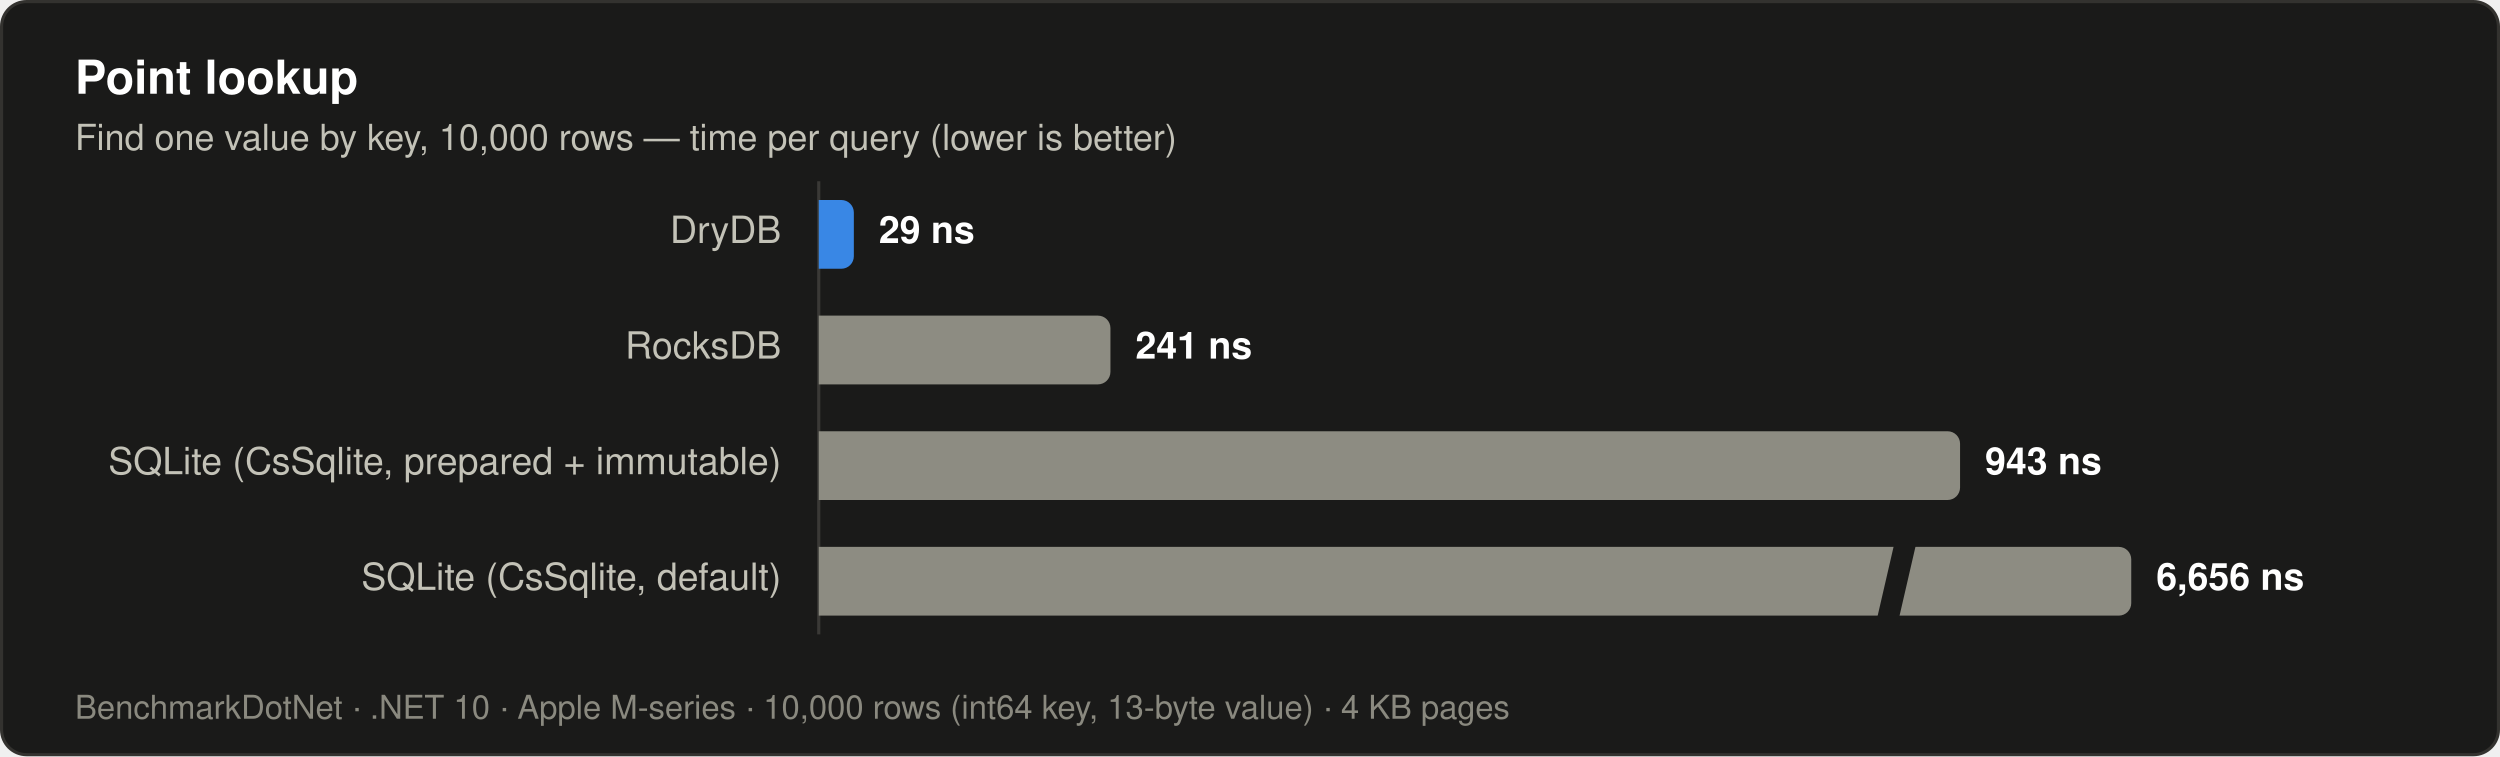
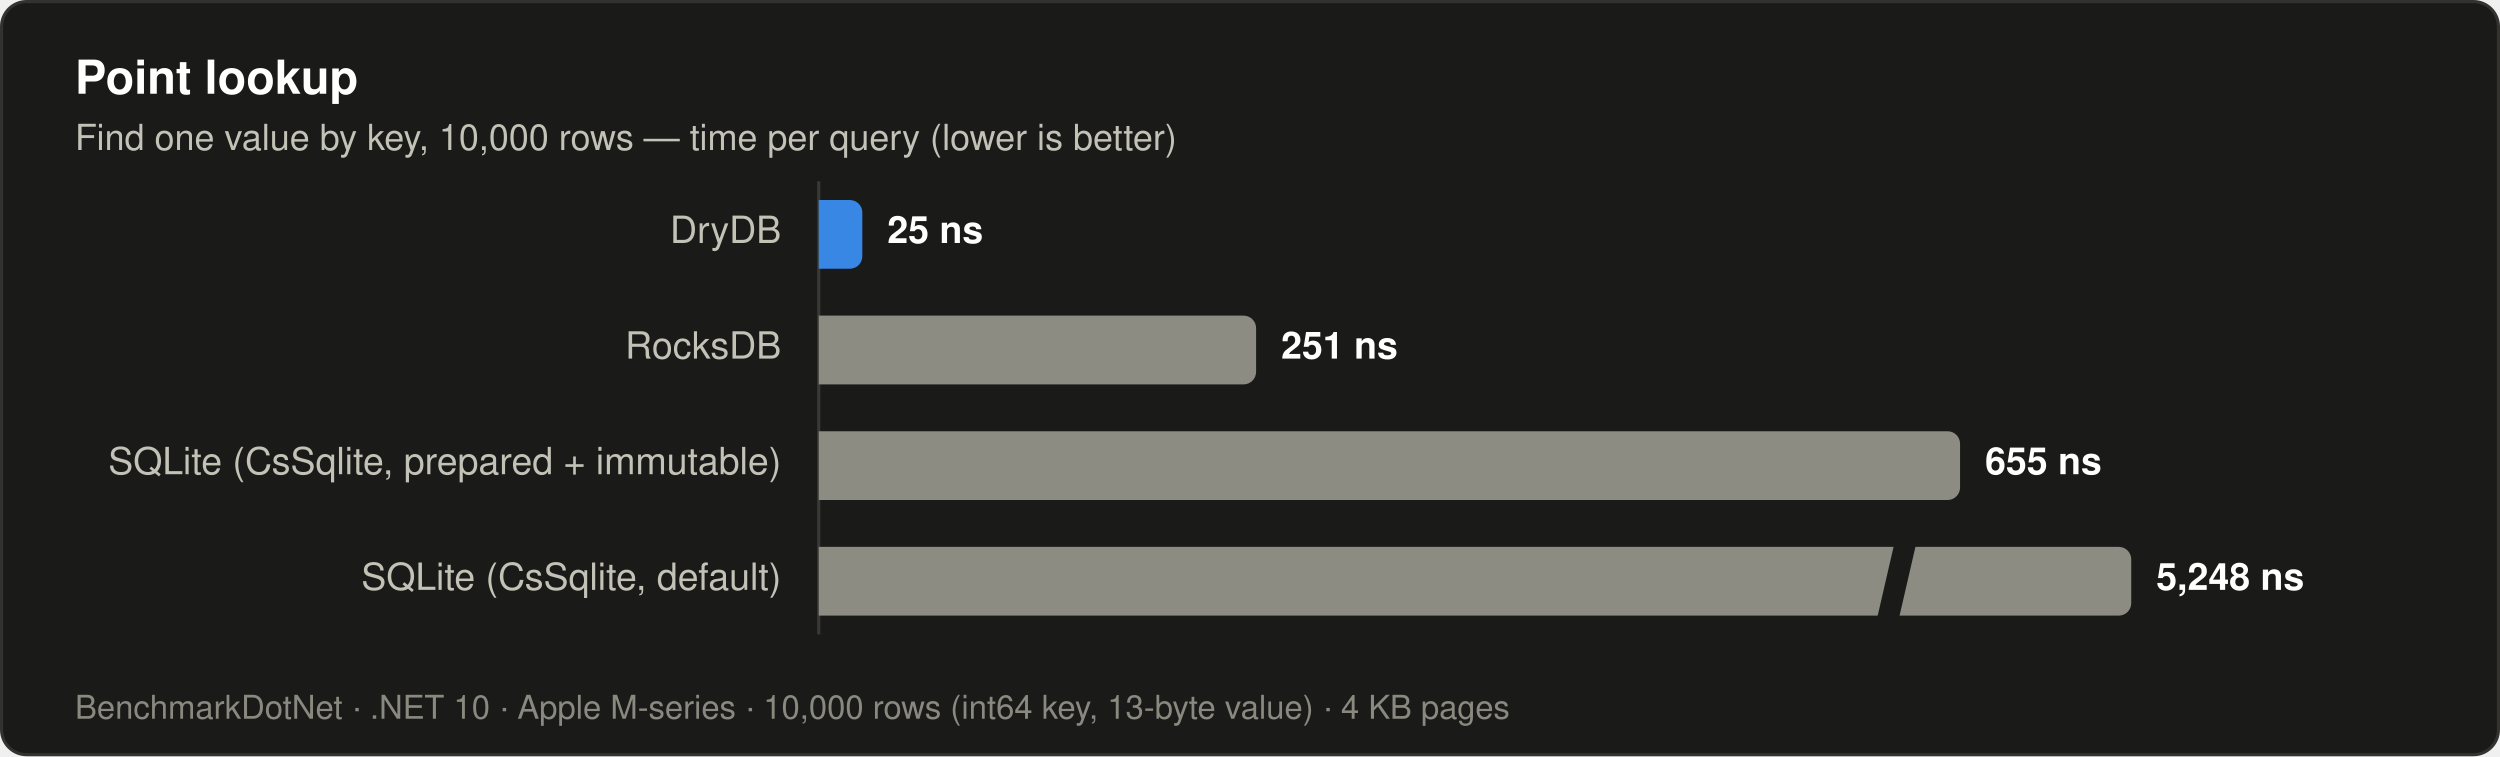
<svg xmlns="http://www.w3.org/2000/svg" viewBox="0 0 800 242" width="800" height="242" role="img" aria-label="Point lookup benchmark">
  <rect x="0.5" y="0.5" width="799" height="241" rx="8" fill="#1a1a19" stroke="#33322f" />
  <g font-family="ui-sans-serif, -apple-system, 'Segoe UI', Helvetica, Arial, sans-serif">
    <text x="24" y="30" font-size="15" font-weight="600" fill="#ffffff">Point lookup</text>
    <text x="24" y="48" font-size="11.5" fill="#c3c2b7">Find one value by key, 10,000 rows — time per query (lower is better)</text>
    <line x1="262" y1="58" x2="262" y2="203" stroke="#3a3936" stroke-width="1" />
    <text x="250" y="75" text-anchor="end" dominant-baseline="central" font-size="12" fill="#c3c2b7">DryDB</text>
-     <path d="M262 64 h7.23 a4 4 0 0 1 4 4 v14 a4 4 0 0 1 -4 4 h-7.23 Z" fill="#3987e5" />
-     <text x="281.231" y="75" dominant-baseline="central" font-size="12" font-weight="600" fill="#ffffff">29 ns</text>
+     <path d="M262 64 h9.94 a4 4 0 0 1 4 4 v14 a4 4 0 0 1 -4 4 h-9.94 Z" fill="#3987e5" />
+     <text x="283.94" y="75" dominant-baseline="central" font-size="12" font-weight="600" fill="#ffffff">25 ns</text>
    <text x="250" y="112" text-anchor="end" dominant-baseline="central" font-size="12" fill="#c3c2b7">RocksDB</text>
-     <path d="M262 101 h89.34 a4 4 0 0 1 4 4 v14 a4 4 0 0 1 -4 4 h-89.34 Z" fill="#8d8c82" />
-     <text x="363.338" y="112" dominant-baseline="central" font-size="12" font-weight="600" fill="#ffffff">241 ns</text>
+     <path d="M262 101 h135.95 a4 4 0 0 1 4 4 v14 a4 4 0 0 1 -4 4 h-135.95 Z" fill="#8d8c82" />
+     <text x="409.954" y="112" dominant-baseline="central" font-size="12" font-weight="600" fill="#ffffff">251 ns</text>
    <text x="250" y="149" text-anchor="end" dominant-baseline="central" font-size="12" fill="#c3c2b7">SQLite (CsSqlite, prepared + immutable)</text>
    <path d="M262 138 h361.22 a4 4 0 0 1 4 4 v14 a4 4 0 0 1 -4 4 h-361.22 Z" fill="#8d8c82" />
-     <text x="635.217" y="149" dominant-baseline="central" font-size="12" font-weight="600" fill="#ffffff">943 ns</text>
+     <text x="635.217" y="149" dominant-baseline="central" font-size="12" font-weight="600" fill="#ffffff">655 ns</text>
    <text x="250" y="186" text-anchor="end" dominant-baseline="central" font-size="12" fill="#c3c2b7">SQLite (CsSqlite, default)</text>
    <path d="M262 175 h416.00 a4 4 0 0 1 4 4 v14 a4 4 0 0 1 -4 4 h-416 Z" fill="#8d8c82" />
    <path d="M606.4 173 l-6 26 h7 l6 -26 Z" fill="#1a1a19" />
-     <text x="690" y="186" dominant-baseline="central" font-size="12" font-weight="600" fill="#ffffff">6,656 ns</text>
+     <text x="690" y="186" dominant-baseline="central" font-size="12" font-weight="600" fill="#ffffff">5,248 ns</text>
    <text x="24" y="230" font-size="10.5" fill="#8a897f">BenchmarkDotNet · .NET 10 · Apple M-series · 10,000 rows (int64 key, 13-byte value) · 4 KB pages</text>
  </g>
</svg>
